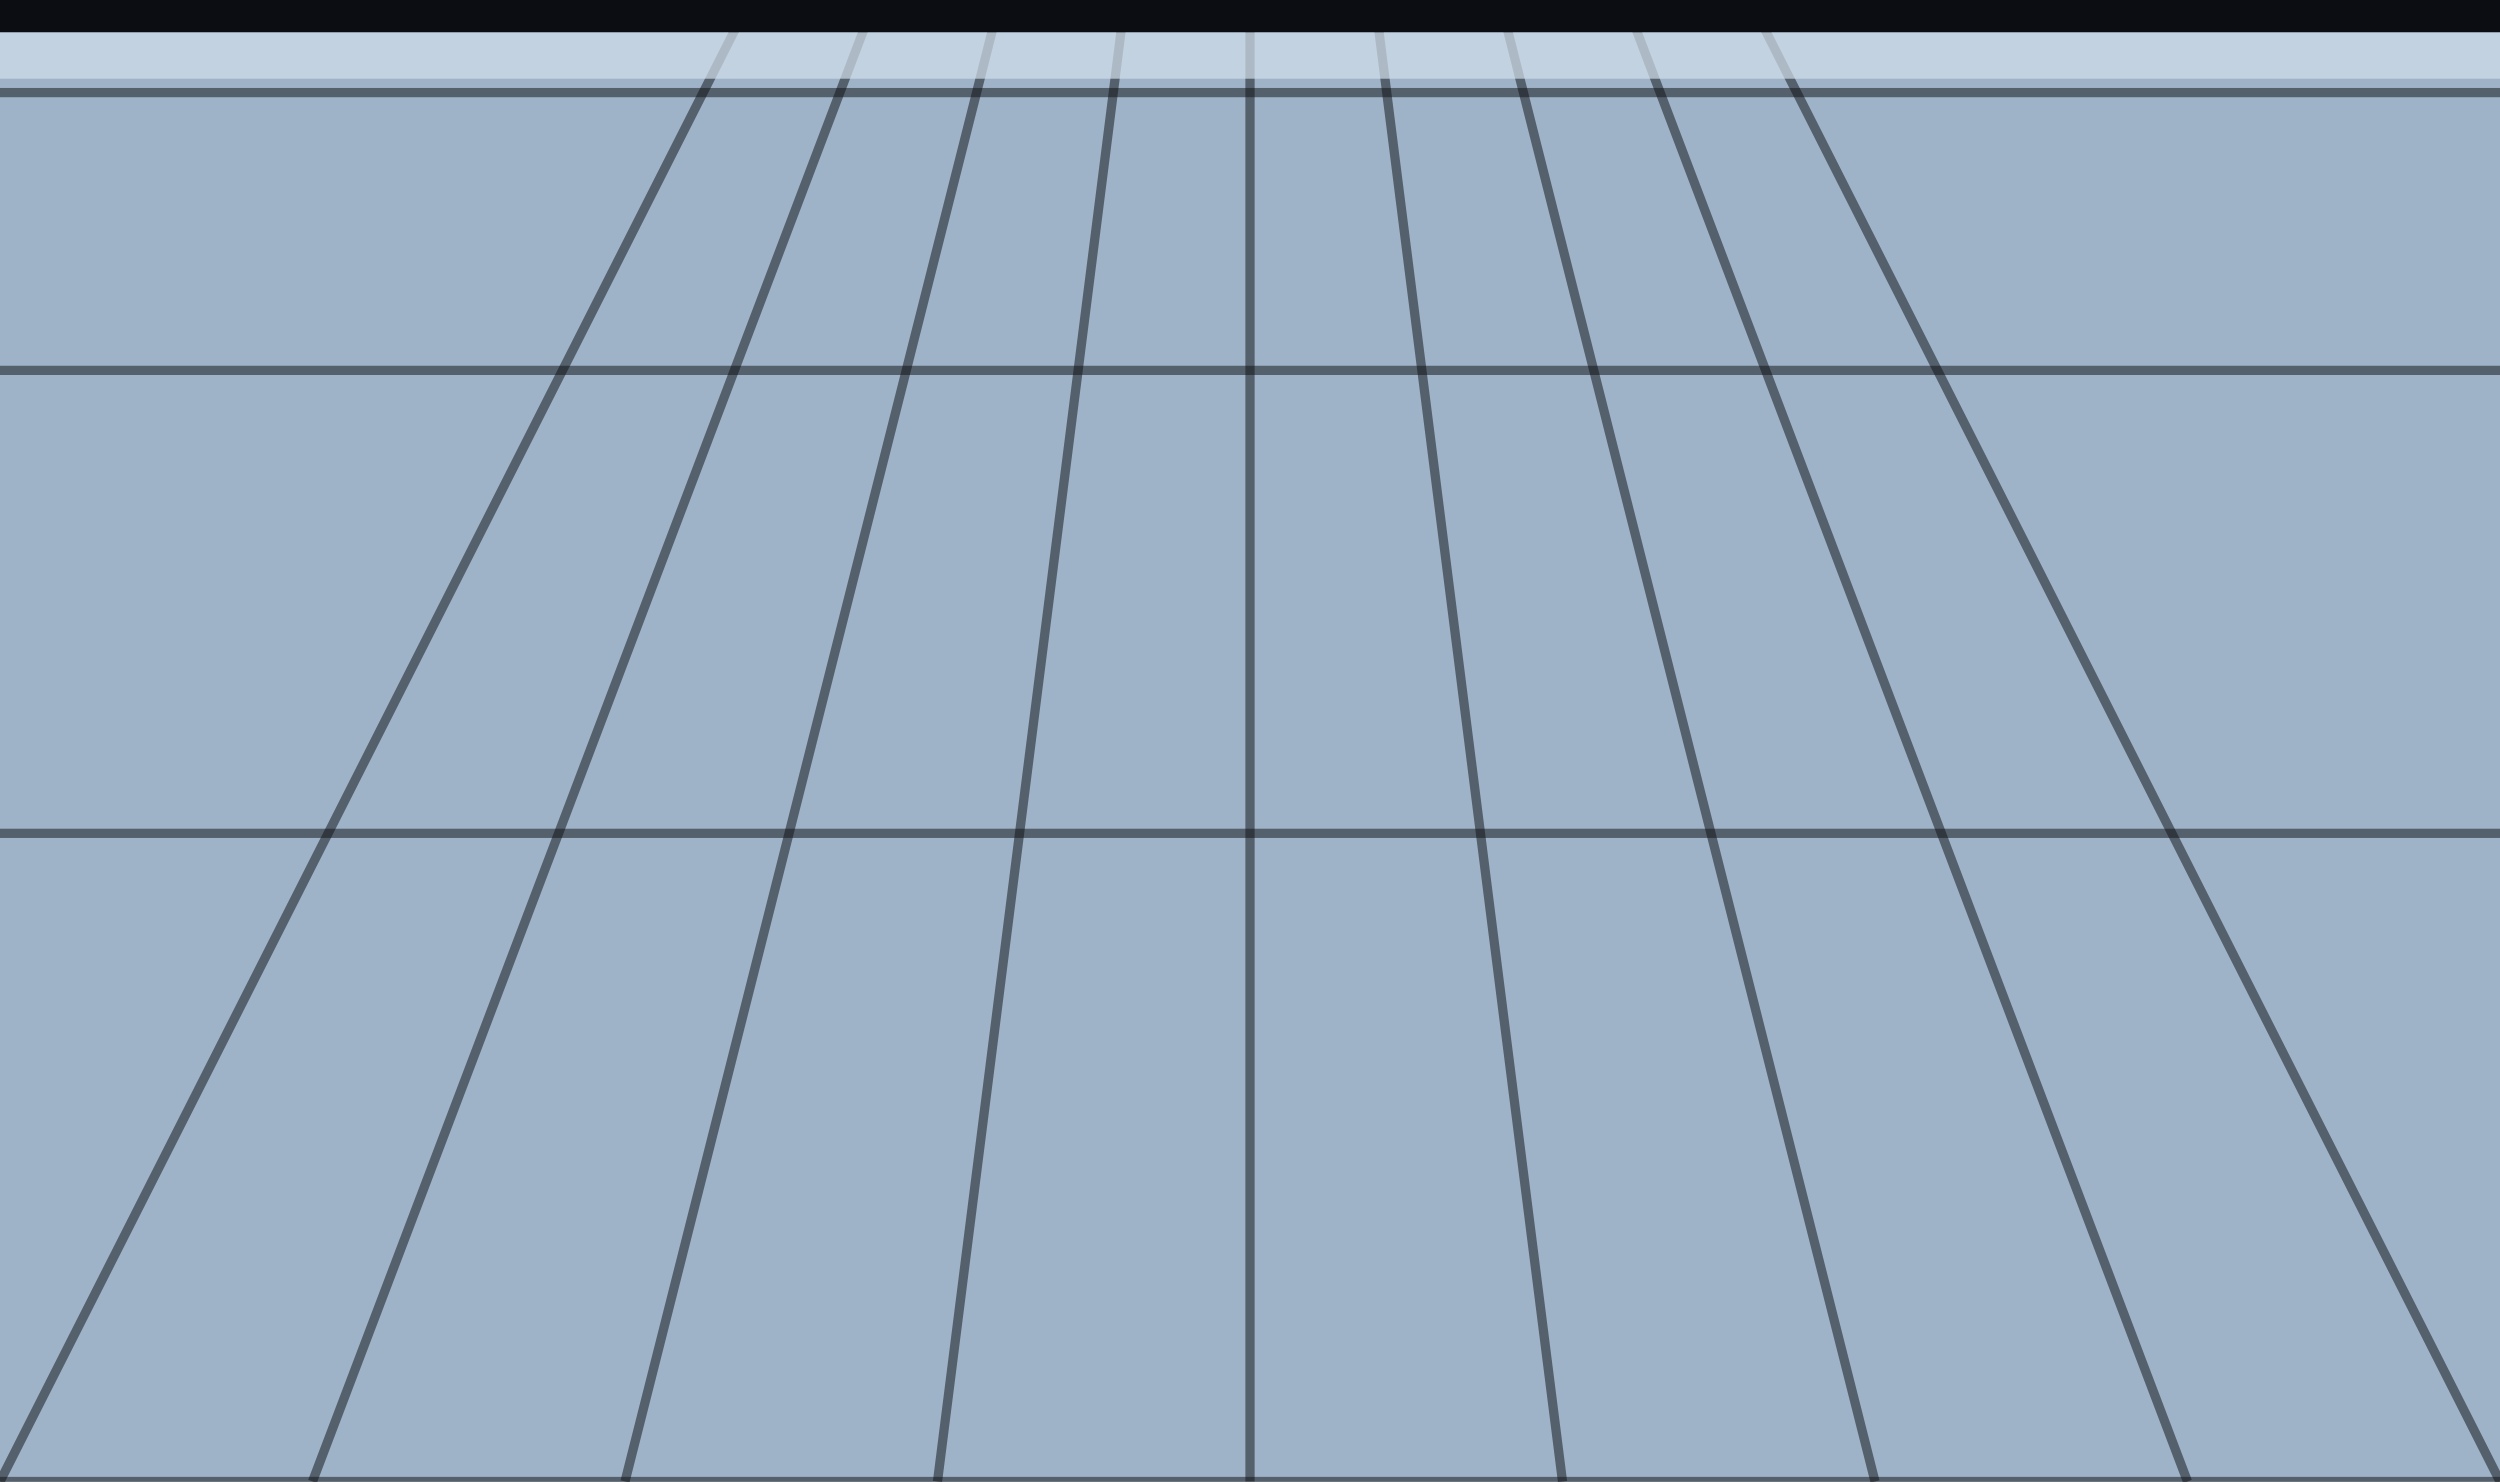
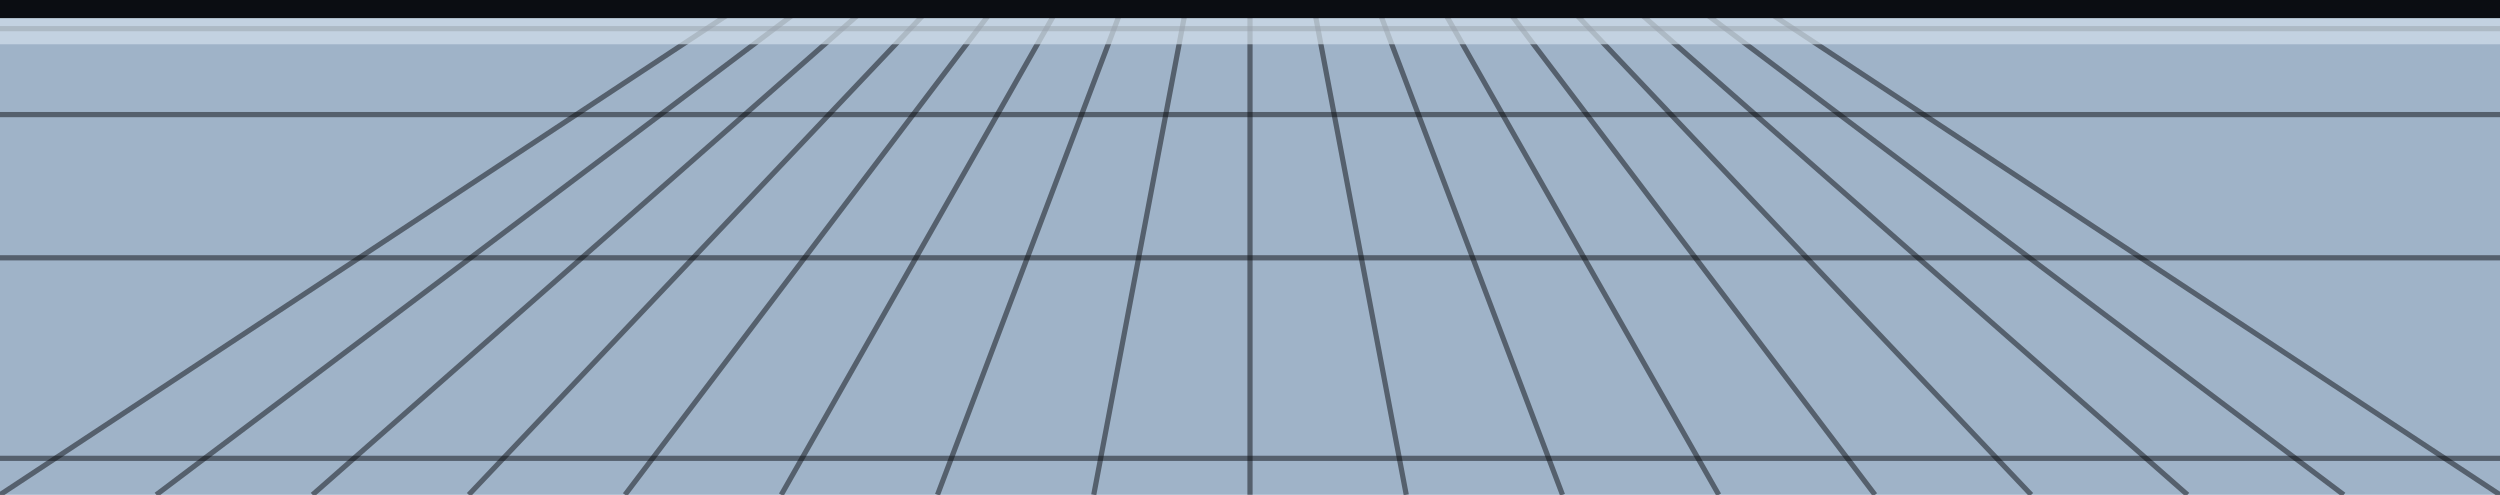
- <svg xmlns="http://www.w3.org/2000/svg" width="1080" height="640" viewBox="0 0 1080 640">
-   <rect width="1080" height="640" fill="#9fb3c8" />
-   <path d="M324 0 L0 640" stroke="#0b0d12" stroke-width="4" opacity="0.5" />
-   <path d="M378 0 L135 640" stroke="#0b0d12" stroke-width="4" opacity="0.5" />
-   <path d="M432 0 L270 640" stroke="#0b0d12" stroke-width="4" opacity="0.5" />
-   <path d="M486 0 L405 640" stroke="#0b0d12" stroke-width="4" opacity="0.5" />
-   <path d="M540 0 L540 640" stroke="#0b0d12" stroke-width="4" opacity="0.5" />
-   <path d="M594 0 L675 640" stroke="#0b0d12" stroke-width="4" opacity="0.5" />
-   <path d="M648 0 L810 640" stroke="#0b0d12" stroke-width="4" opacity="0.5" />
-   <path d="M702 0 L945 640" stroke="#0b0d12" stroke-width="4" opacity="0.5" />
-   <path d="M756 0 L1080 640" stroke="#0b0d12" stroke-width="4" opacity="0.5" />
-   <path d="M0 40 L1080 40" stroke="#0b0d12" stroke-width="4" opacity="0.5" />
-   <path d="M0 160 L1080 160" stroke="#0b0d12" stroke-width="4" opacity="0.5" />
-   <path d="M0 360 L1080 360" stroke="#0b0d12" stroke-width="4" opacity="0.5" />
-   <path d="M0 640 L1080 640" stroke="#0b0d12" stroke-width="4" opacity="0.5" />
-   <rect width="1080" height="14" fill="#0b0d12" />
-   <rect y="14" width="1080" height="20" fill="#d3dfeb" opacity="0.7" />
+ <svg xmlns="http://www.w3.org/2000/svg" width="1920" height="380" viewBox="0 0 1920 380">
+   <rect width="1920" height="380" fill="#9fb3c8" />
+   <path d="M576 0 L0 380" stroke="#0b0d12" stroke-width="4" opacity="0.5" />
+   <path d="M624 0 L120 380" stroke="#0b0d12" stroke-width="4" opacity="0.5" />
+   <path d="M672 0 L240 380" stroke="#0b0d12" stroke-width="4" opacity="0.5" />
+   <path d="M720 0 L360 380" stroke="#0b0d12" stroke-width="4" opacity="0.5" />
+   <path d="M768 0 L480 380" stroke="#0b0d12" stroke-width="4" opacity="0.5" />
+   <path d="M816 0 L600 380" stroke="#0b0d12" stroke-width="4" opacity="0.5" />
+   <path d="M864 0 L720 380" stroke="#0b0d12" stroke-width="4" opacity="0.5" />
+   <path d="M912 0 L840 380" stroke="#0b0d12" stroke-width="4" opacity="0.5" />
+   <path d="M960 0 L960 380" stroke="#0b0d12" stroke-width="4" opacity="0.5" />
+   <path d="M1008 0 L1080 380" stroke="#0b0d12" stroke-width="4" opacity="0.5" />
+   <path d="M1056 0 L1200 380" stroke="#0b0d12" stroke-width="4" opacity="0.5" />
+   <path d="M1104 0 L1320 380" stroke="#0b0d12" stroke-width="4" opacity="0.5" />
+   <path d="M1152 0 L1440 380" stroke="#0b0d12" stroke-width="4" opacity="0.5" />
+   <path d="M1200 0 L1560 380" stroke="#0b0d12" stroke-width="4" opacity="0.5" />
+   <path d="M1248 0 L1680 380" stroke="#0b0d12" stroke-width="4" opacity="0.5" />
+   <path d="M1296 0 L1800 380" stroke="#0b0d12" stroke-width="4" opacity="0.5" />
+   <path d="M1344 0 L1920 380" stroke="#0b0d12" stroke-width="4" opacity="0.5" />
+   <path d="M0 22 L1920 22" stroke="#0b0d12" stroke-width="4" opacity="0.5" />
+   <path d="M0 88 L1920 88" stroke="#0b0d12" stroke-width="4" opacity="0.5" />
+   <path d="M0 198 L1920 198" stroke="#0b0d12" stroke-width="4" opacity="0.5" />
+   <path d="M0 352 L1920 352" stroke="#0b0d12" stroke-width="4" opacity="0.5" />
+   <rect width="1920" height="14" fill="#0b0d12" />
+   <rect y="14" width="1920" height="20" fill="#d3dfeb" opacity="0.7" />
</svg>
